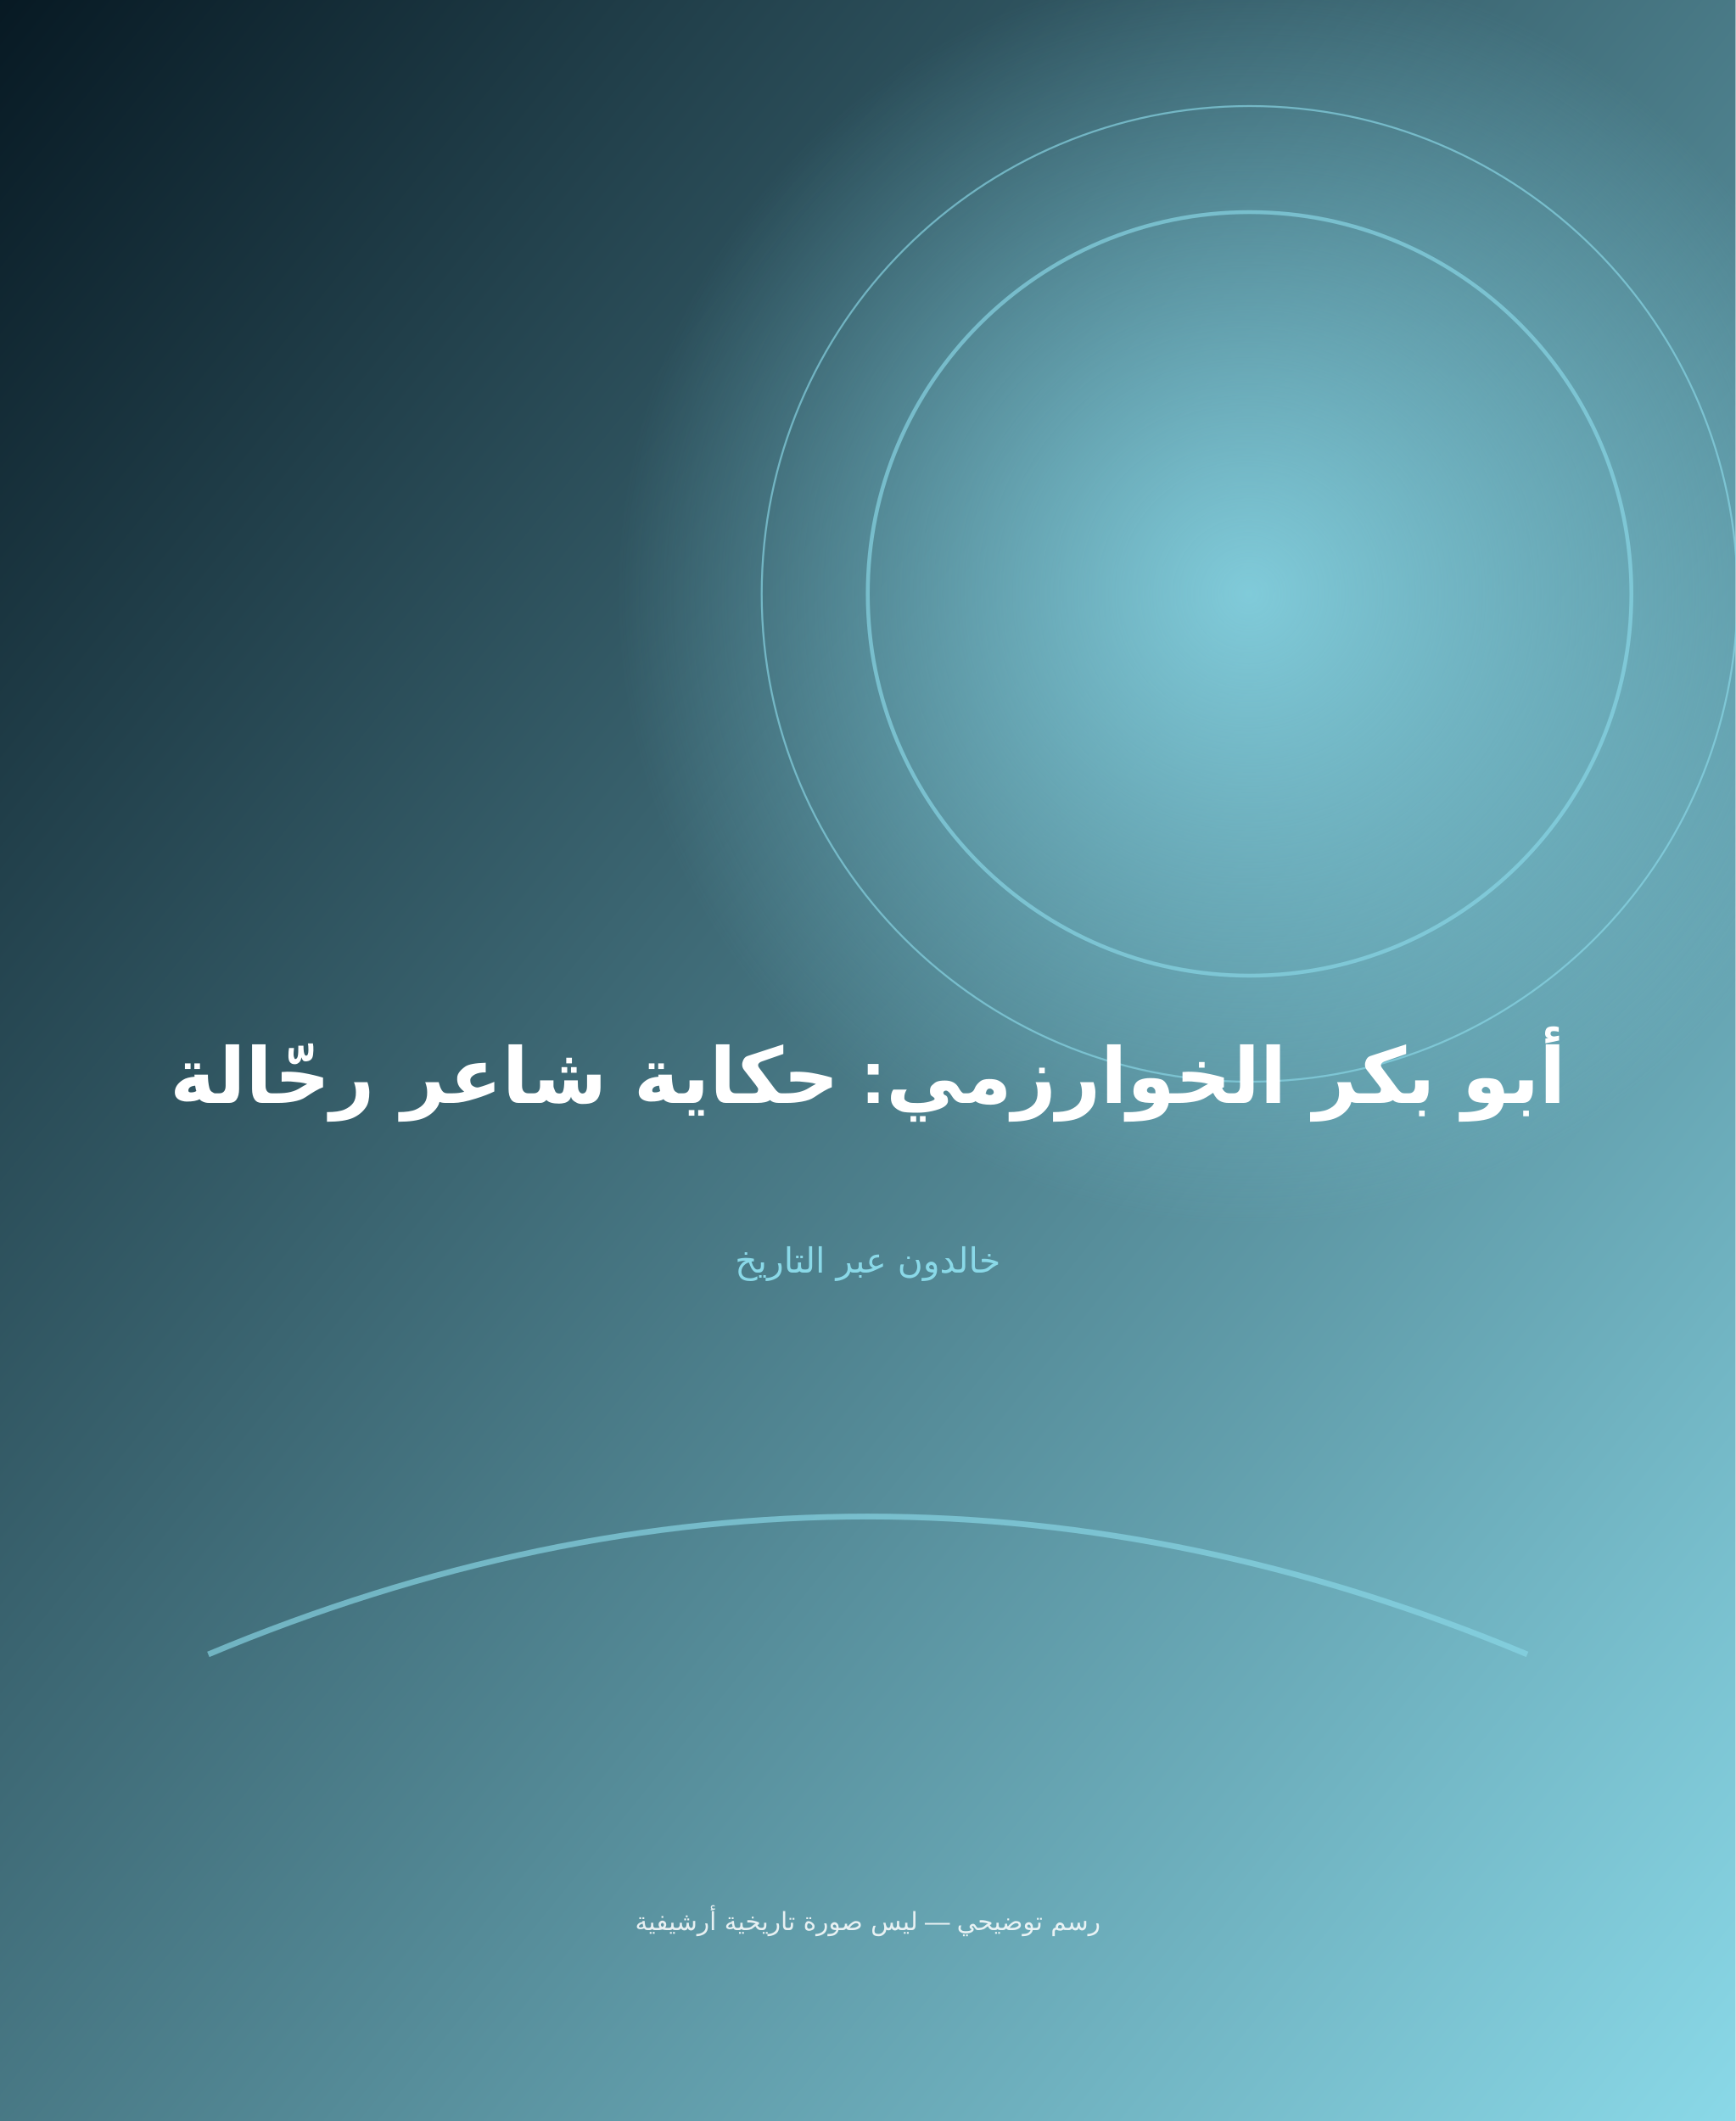
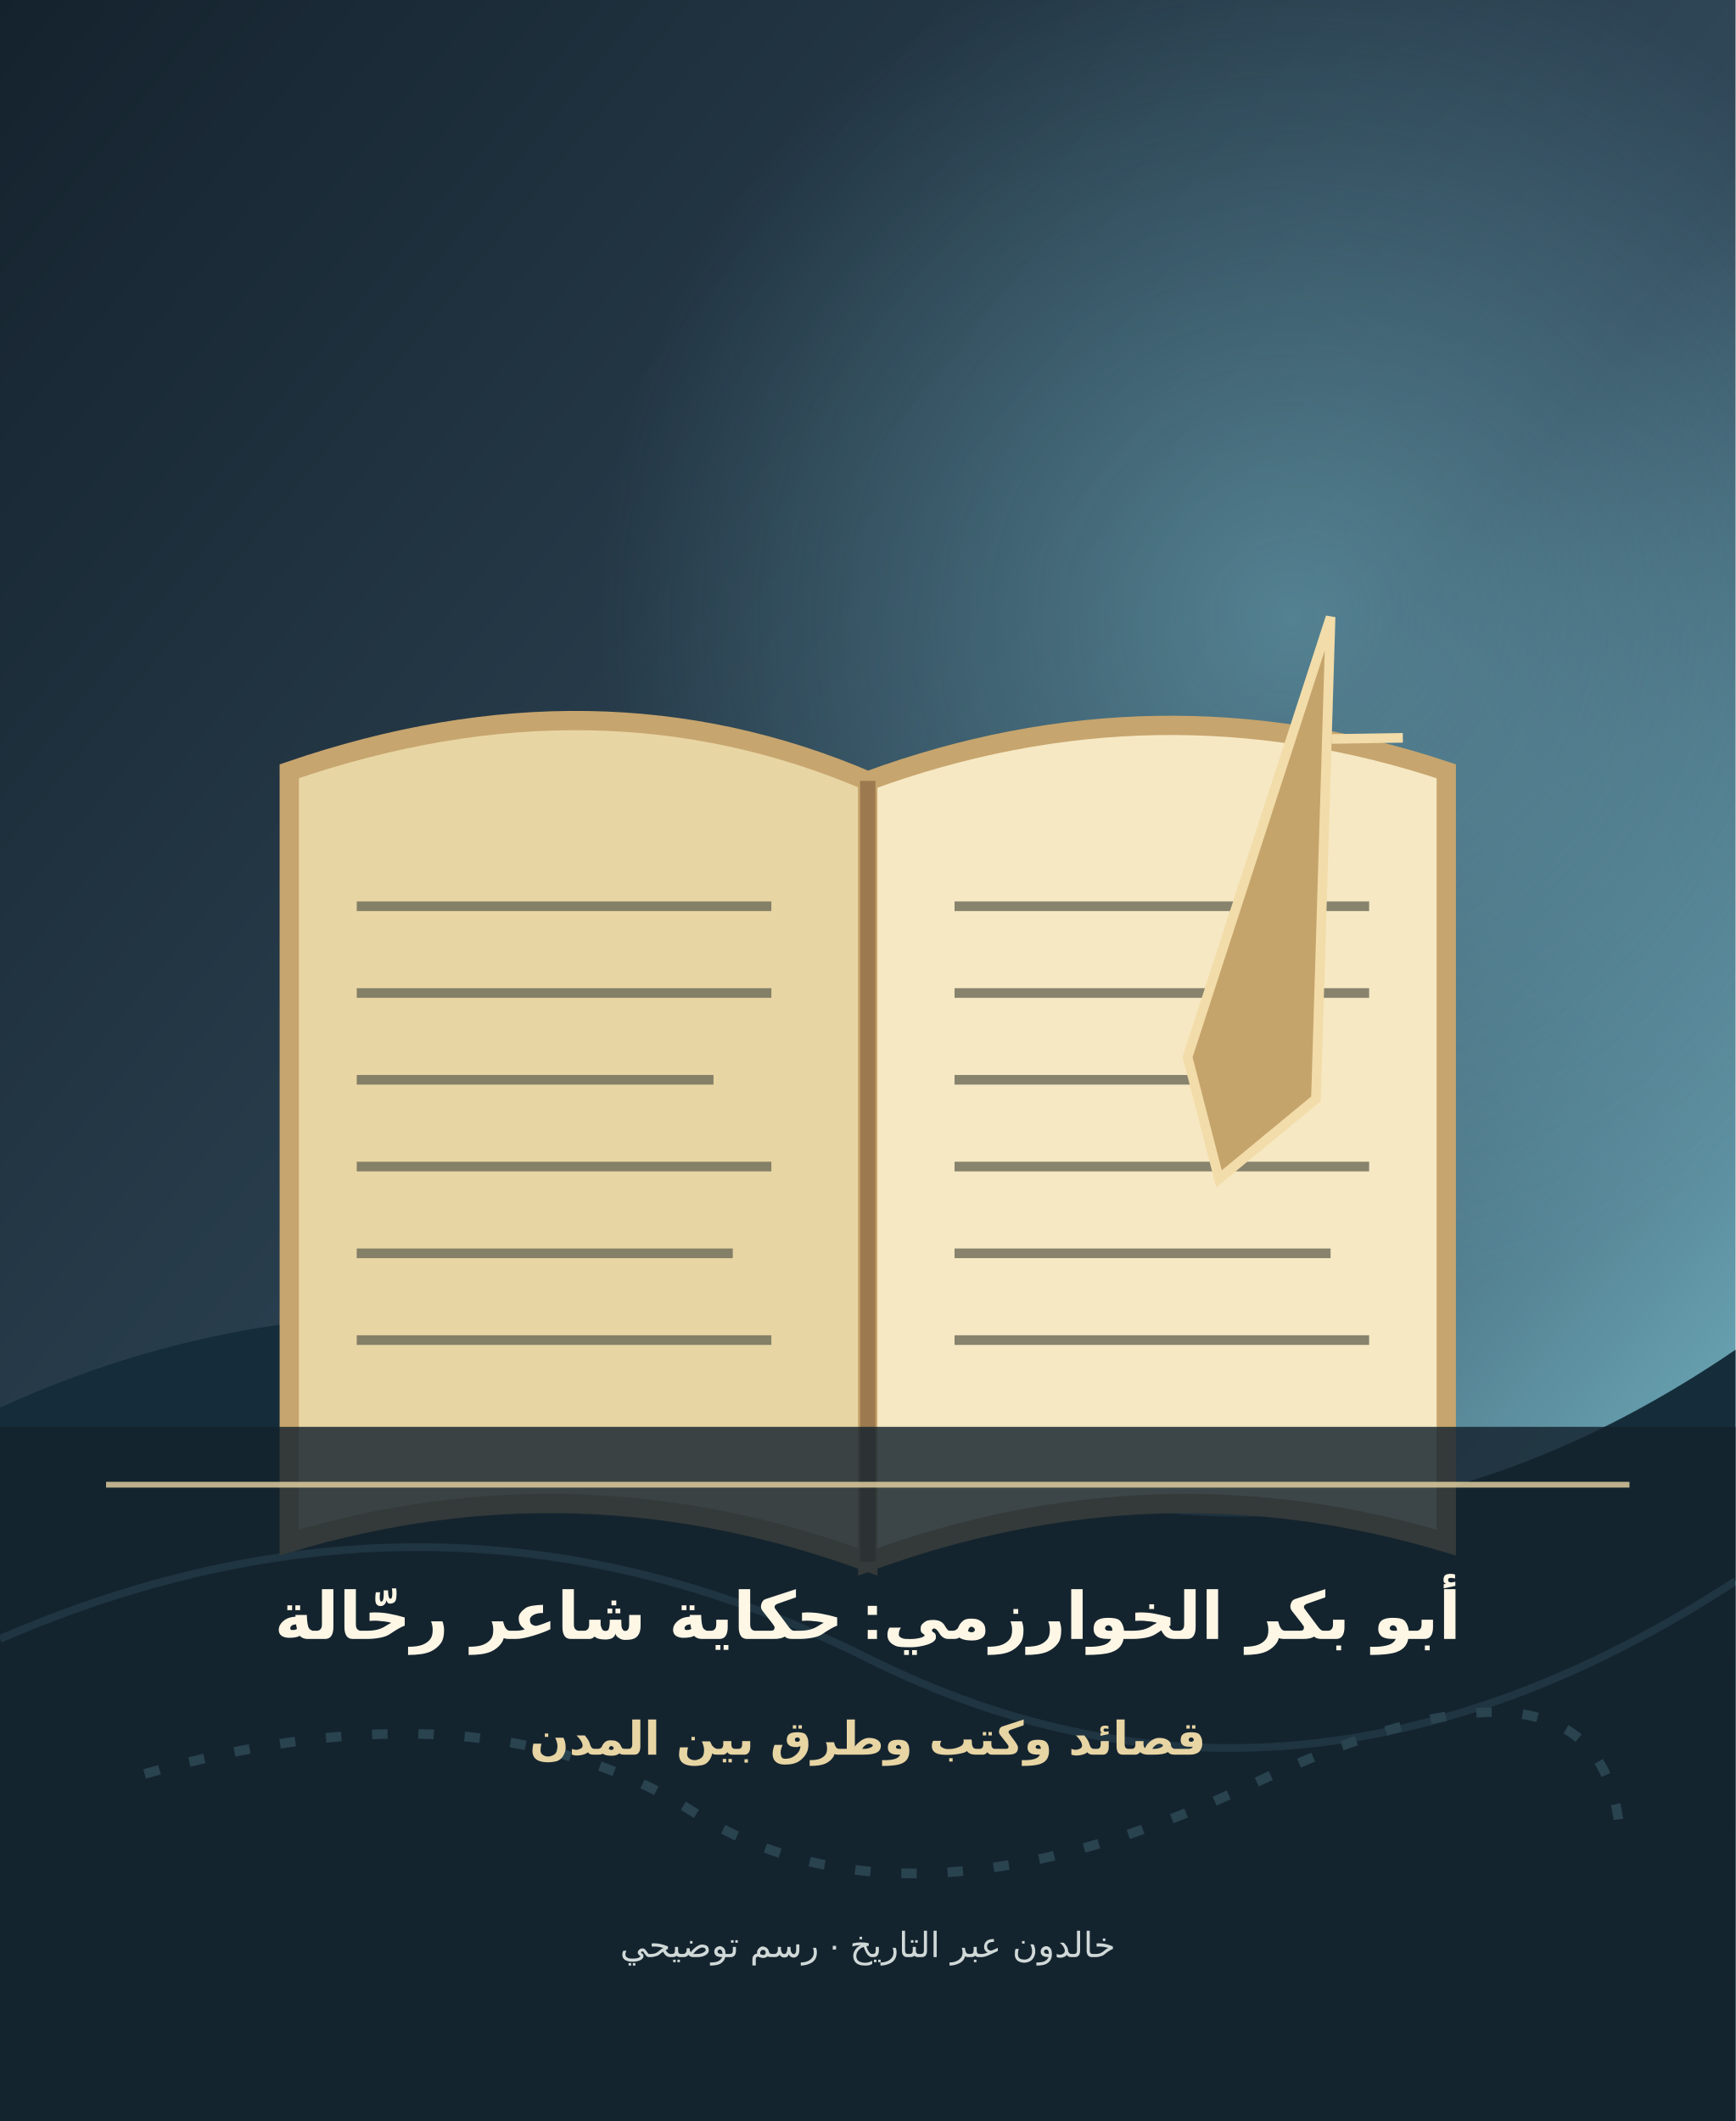
<svg xmlns="http://www.w3.org/2000/svg" width="900" height="1100" viewBox="0 0 900 1100" role="img" aria-labelledby="title desc">
  <defs>
    <linearGradient id="bg" x1="0" y1="0" x2="1" y2="1">
-       <stop stop-color="#071923" />
+       <stop stop-color="#14222d" />
+       <stop offset=".55" stop-color="#31495a" />
      <stop offset="1" stop-color="#8ad9e8" />
    </linearGradient>
    <radialGradient id="glow">
-       <stop stop-color="#8ad9e8" stop-opacity=".85" />
+       <stop stop-color="#8ad9e8" stop-opacity=".4" />
      <stop offset="1" stop-color="#8ad9e8" stop-opacity="0" />
    </radialGradient>
  </defs>
-   <rect width="100%" height="100%" fill="url(#bg)" />
-   <circle cx="648" cy="308" r="330" fill="url(#glow)" />
-   <g fill="none" stroke="#8ad9e8" stroke-opacity=".65">
-     <circle cx="648" cy="308" r="198" stroke-width="2" />
-     <circle cx="648" cy="308" r="253" stroke-width="1" />
-     <path d="M 108 858 Q 450 715 792 858" stroke-width="3" />
+   <rect width="900" height="1100" fill="url(#bg)" />
+   <circle cx="670" cy="320" r="360" fill="url(#glow)" />
+   <g transform="translate(0 90) scale(1.0 1.0)">
+     <path d="M0 640Q220 540 450 650T900 610V1100H0Z" fill="#152d3a" />
+     <path d="M0 760Q230 660 450 770T900 730" stroke="#8ad9e8" stroke-width="4" fill="none" opacity=".55" />
+     <g transform="translate(150 280)">
+       <path d="M0 30Q160 -25 300 35V440Q150 385 0 430Z" fill="#e8d5a4" stroke="#c7a56e" stroke-width="10" />
+       <path d="M300 35Q450 -20 600 30V430Q450 385 300 440Z" fill="#f6e8c3" stroke="#c7a56e" stroke-width="10" />
+       <path d="M300 35V440" stroke="#9d794f" stroke-width="8" />
+       <g stroke="#6c6a57" stroke-width="5" opacity=".8">
+         <path d="M35 100H250M35 145H250M35 190H220M35 235H250M35 280H230M35 325H250M345 100H560M345 145H560M345 190H535M345 235H560M345 280H540M345 325H560" />
+       </g>
+     </g>
+     <g transform="translate(690 230) rotate(18)">
+       <path d="M0 0L70 240L35 295L0 240Z" fill="#c5a46b" stroke="#f2dca9" stroke-width="5" />
+       <path d="M0 0L70 240" stroke="#f2dca9" stroke-width="4" />
+       <path d="M20 60L55 48" stroke="#f2dca9" stroke-width="5" />
+     </g>
+     <path d="M75 830Q250 780 360 850T650 835T840 860" stroke="#8ad9e8" stroke-width="5" fill="none" stroke-dasharray="8 16" />
  </g>
-   <text x="50%" y="572" text-anchor="middle" fill="#fff" font-family="Cairo,Arial,sans-serif" font-size="40" font-weight="700">أبو بكر الخوارزمي: حكاية شاعر رحّالة</text>
-   <text x="50%" y="660" text-anchor="middle" fill="#8ad9e8" font-family="Cairo,Arial,sans-serif" font-size="18">خالدون عبر التاريخ</text>
-   <text x="50%" y="1001" text-anchor="middle" fill="#fff" opacity=".85" font-family="Cairo,Arial,sans-serif" font-size="13">رسم توضيحي — ليس صورة تاريخية أرشيفية</text>
+   <rect x="0" y="740" width="900" height="360" fill="#14222d" opacity=".82" />
+   <path d="M55 770H845" stroke="#e8d5a4" stroke-width="3" opacity=".8" />
+   <text x="50%" y="850" text-anchor="middle" fill="#fff7e6" font-family="Cairo,Arial,sans-serif" font-size="34" font-weight="800">أبو بكر الخوارزمي: حكاية شاعر رحّالة</text>
+   <text x="50%" y="910" text-anchor="middle" fill="#e8d5a4" font-family="Cairo,Arial,sans-serif" font-size="24" font-weight="700">قصائد وكتب وطرق بين المدن</text>
+   <text x="50%" y="1015" text-anchor="middle" fill="#eaf1ee" opacity=".88" font-family="Cairo,Arial,sans-serif" font-size="18">خالدون عبر التاريخ · رسم توضيحي</text>
</svg>
